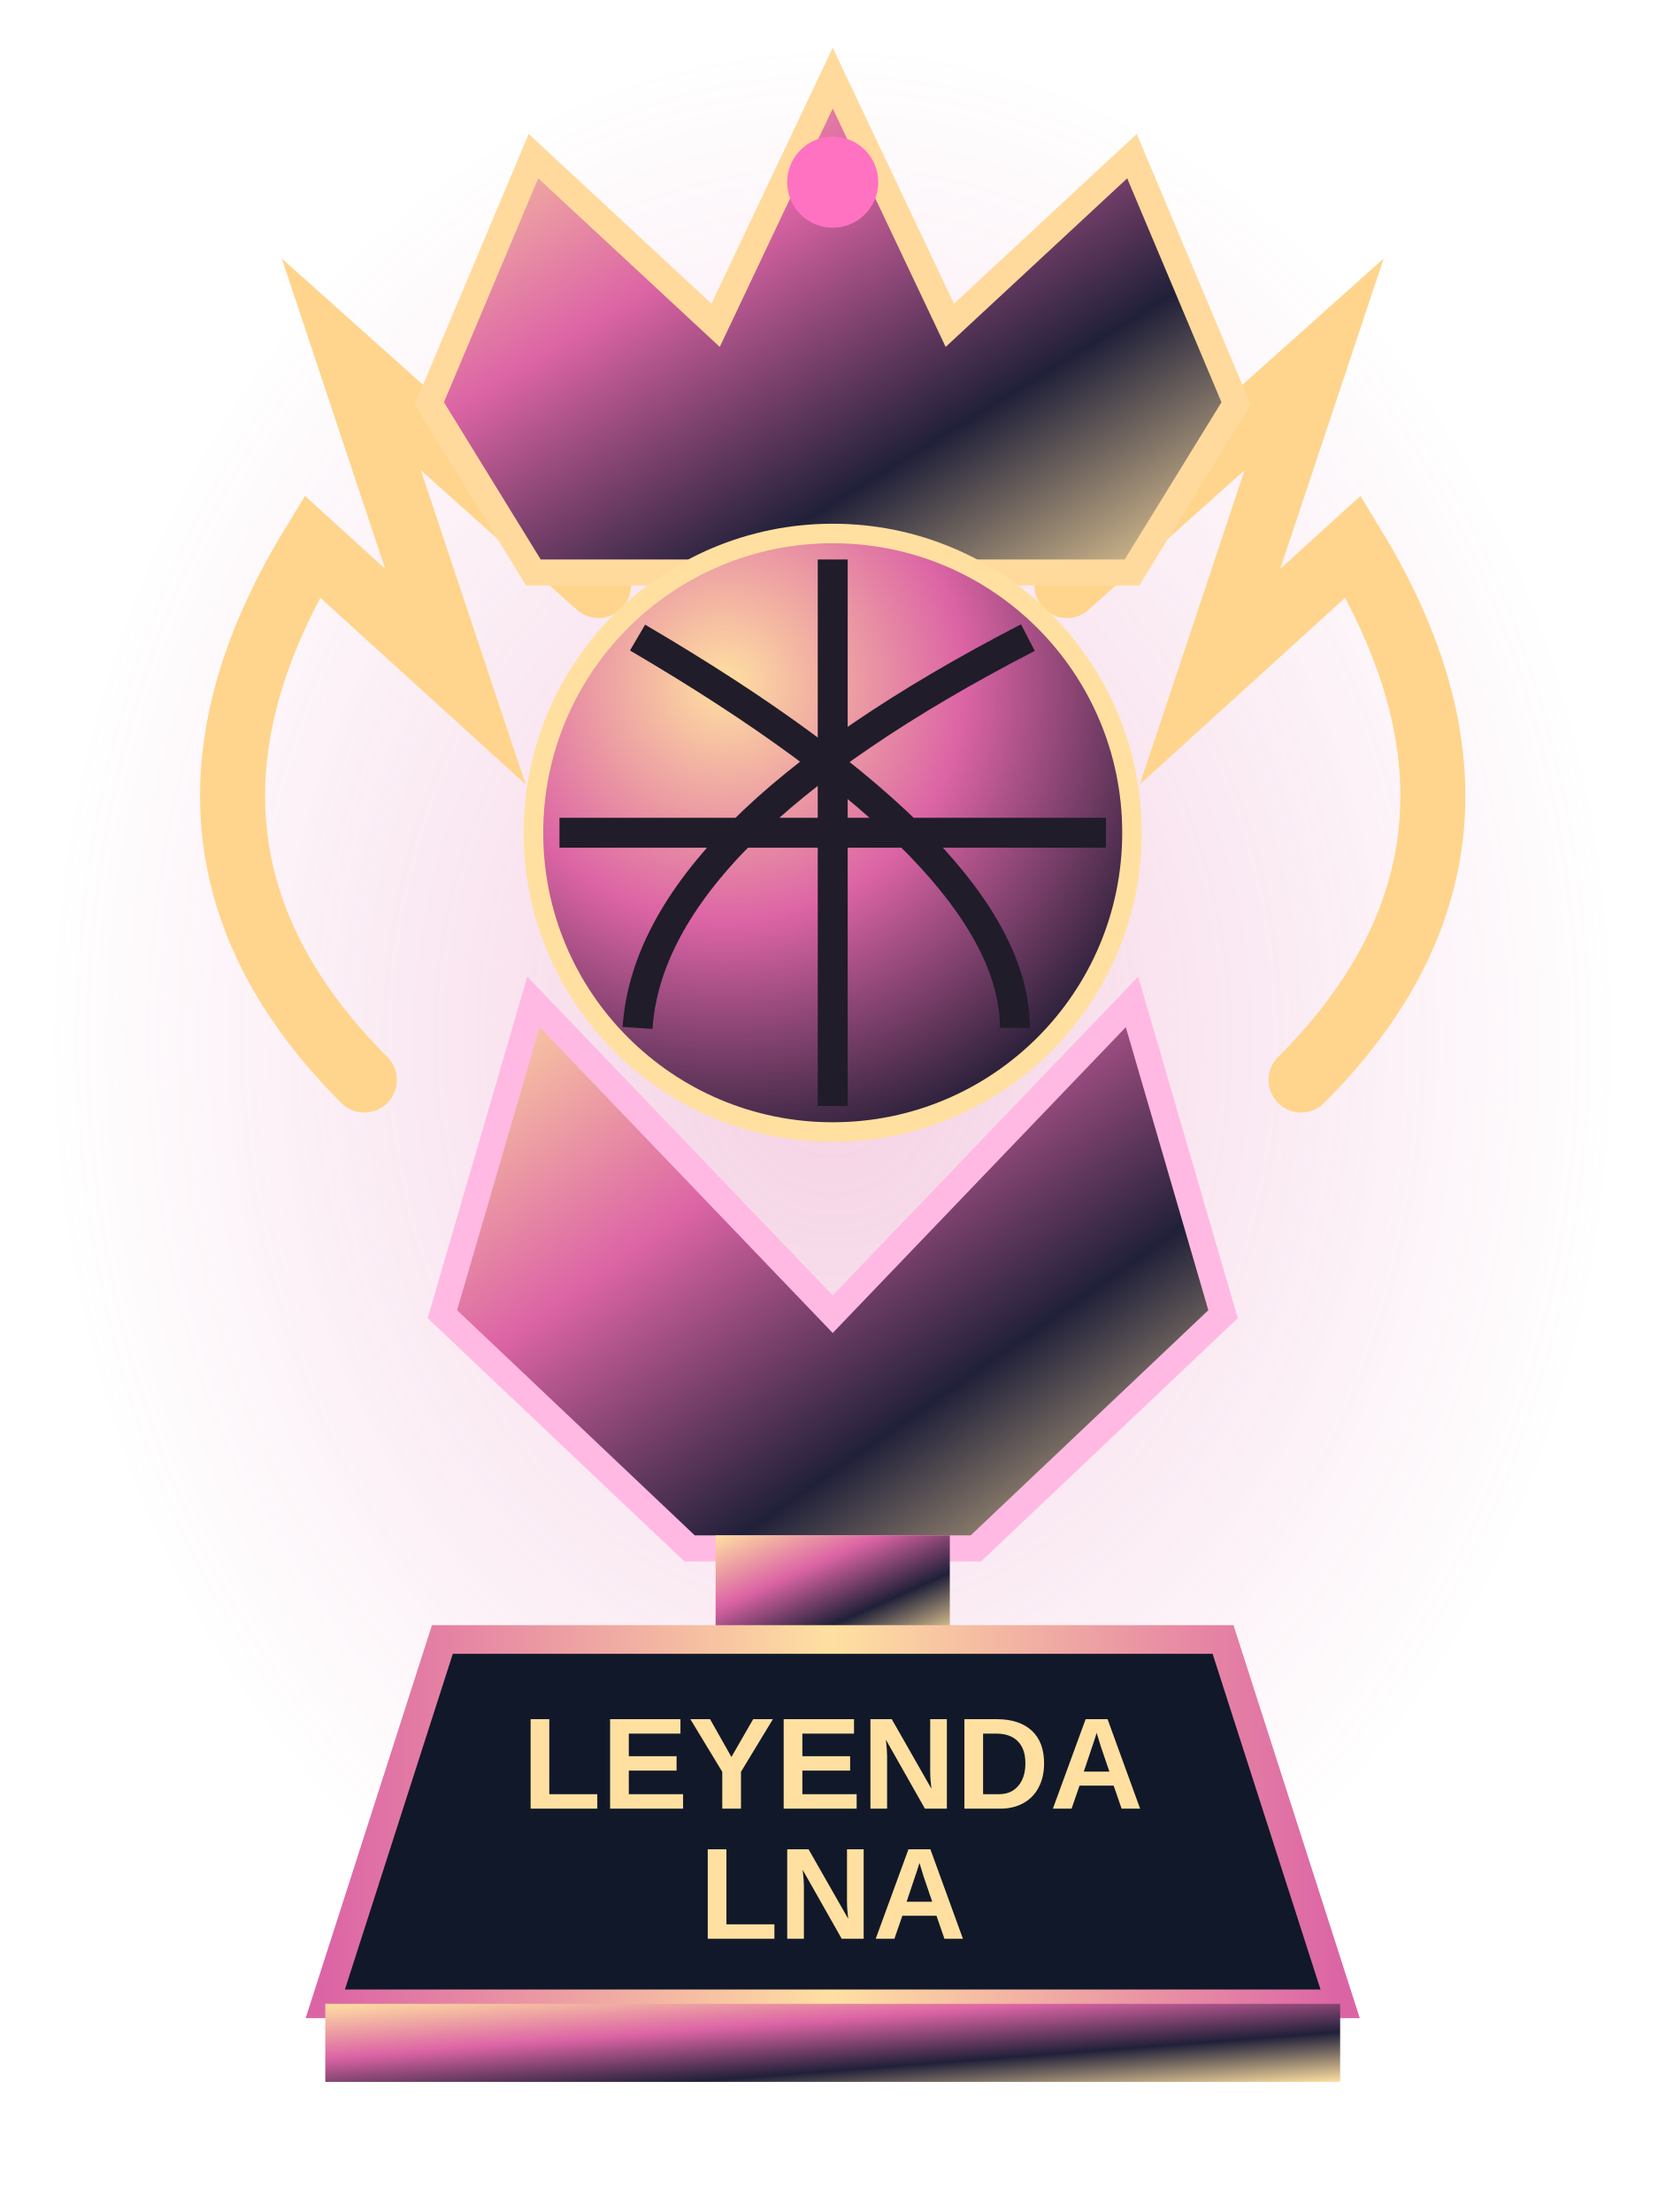
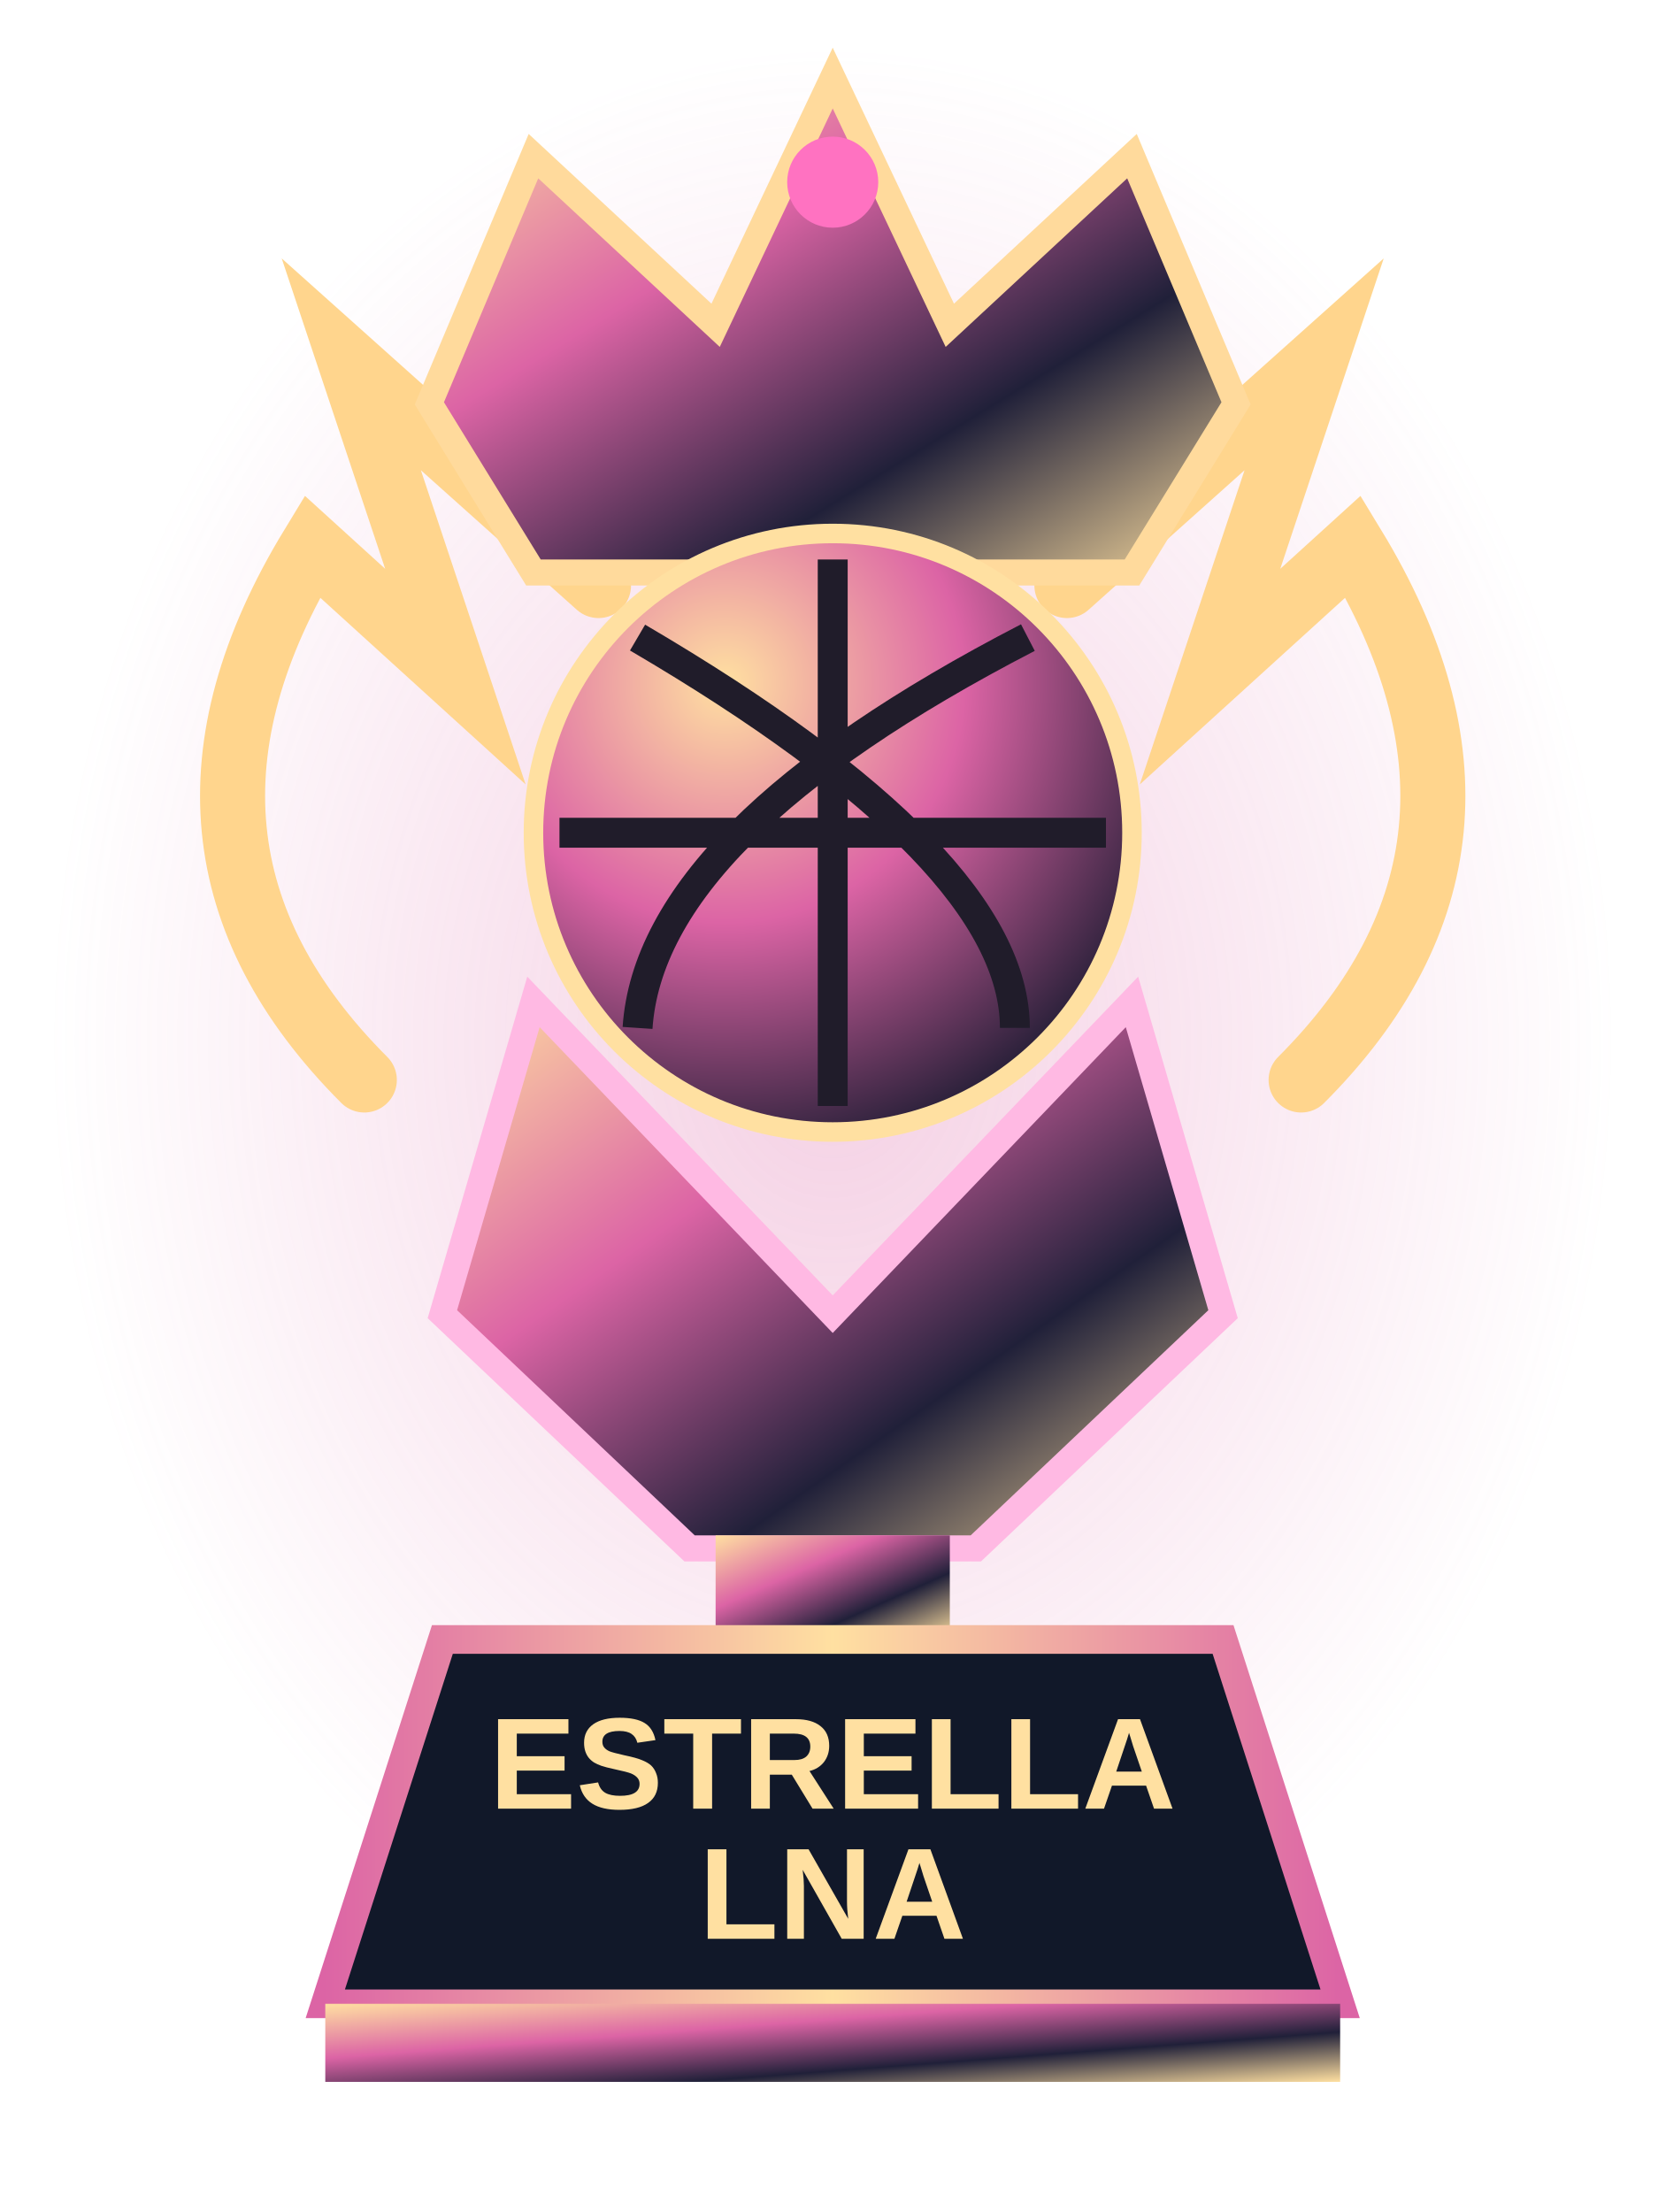
<svg xmlns="http://www.w3.org/2000/svg" viewBox="0 0 128 170">
  <defs>
    <linearGradient id="metal" x1="0" y1="0" x2="1" y2="1">
      <stop stop-color="#ffe0a1" />
      <stop offset=".35" stop-color="#dc64a5" />
      <stop offset=".68" stop-color="#202039" />
      <stop offset="1" stop-color="#ffe0a1" />
    </linearGradient>
    <linearGradient id="shine" x1="0" y1="0" x2="1" y2="0">
      <stop stop-color="#dc64a5" />
      <stop offset=".5" stop-color="#ffe0a1" />
      <stop offset="1" stop-color="#dc64a5" />
    </linearGradient>
    <radialGradient id="ball" cx=".32" cy=".25" r=".8">
      <stop stop-color="#ffe0a1" />
      <stop offset=".5" stop-color="#dc64a5" />
      <stop offset="1" stop-color="#292039" />
    </radialGradient>
    <radialGradient id="glow">
      <stop stop-color="#dc64a5" stop-opacity=".3" />
      <stop offset="1" stop-color="#dc64a5" stop-opacity="0" />
    </radialGradient>
  </defs>
  <ellipse cx="64" cy="80" rx="60" ry="76" fill="url(#glow)" />
  <path d="M28 83Q10 65 24 42l11 10-8-24 19 17M100 83q18-18 4-41L93 52l8-24-19 17" fill="none" stroke="#ffd58d" stroke-width="5" stroke-linecap="round" />
  <path d="M33 31 41 12l14 13 9-19 9 19 14-13 8 19-8 13H41Z" fill="url(#metal)" stroke="#ffda9c" stroke-width="2" />
  <circle cx="64" cy="14" r="3.5" fill="#ff72c1" />
  <path d="M41 77 34 101l19 18h22l19-18-7-24-23 24Z" fill="url(#metal)" stroke="#ffb9e3" stroke-width="2" />
  <circle cx="64" cy="64" r="23" fill="url(#ball)" stroke="#ffe0a1" stroke-width="1.5" />
  <g fill="none" stroke="#201c2a" stroke-width="2.3">
    <path d="M43 49h42M64 28v42M49 34q29 17 29 30M79 34Q50 49 49 64" transform="translate(0 15)" />
  </g>
  <path d="M55 118h18v8H55Z" fill="url(#metal)" />
  <path d="M34 126h60l9 28H25Z" fill="#111829" stroke="url(#shine)" stroke-width="2.2" />
  <path d="M25 154h78v6H25Z" fill="url(#metal)" />
-   <text x="64" y="139" text-anchor="middle" font-family="Arial,Helvetica,sans-serif" font-size="10" font-weight="900" fill="#ffe0a1">LEYENDA</text>
+   <text x="64" y="139" text-anchor="middle" font-family="Arial,Helvetica,sans-serif" font-size="10" font-weight="900" fill="#ffe0a1">ESTRELLA</text>
  <text x="64" y="149" text-anchor="middle" font-family="Arial,Helvetica,sans-serif" font-size="10" font-weight="900" fill="#ffe0a1">LNA</text>
</svg>
